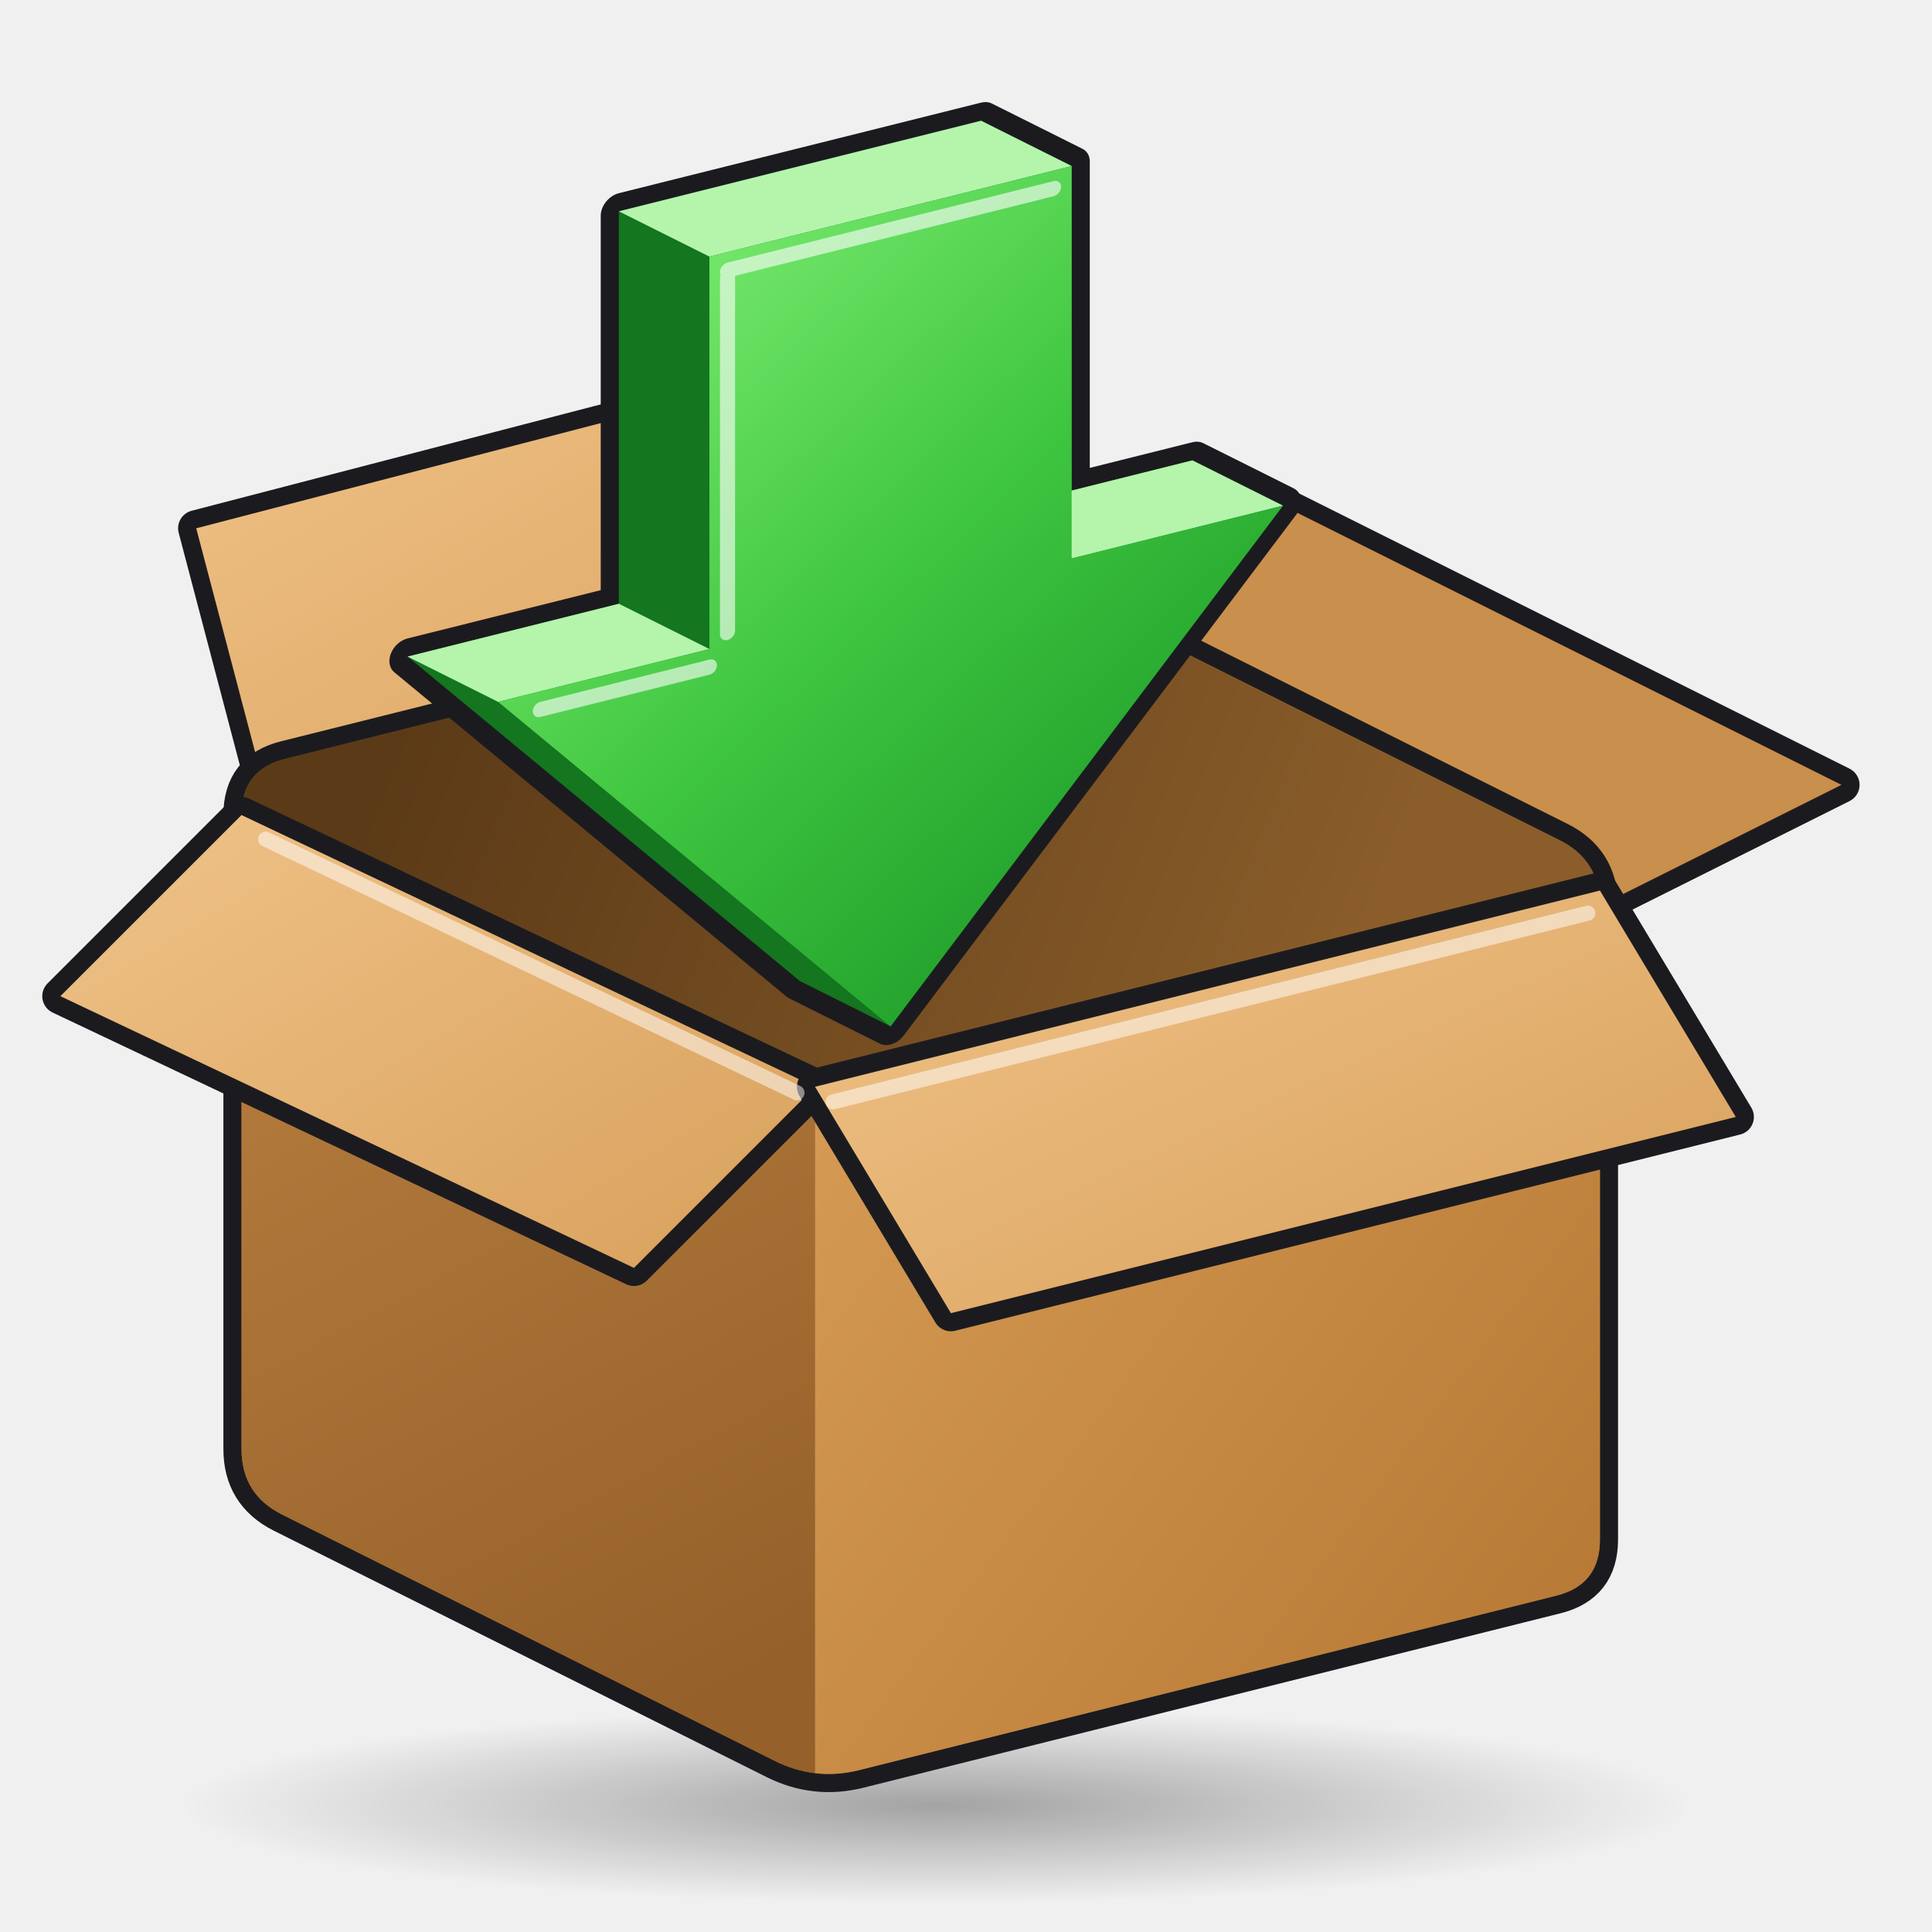
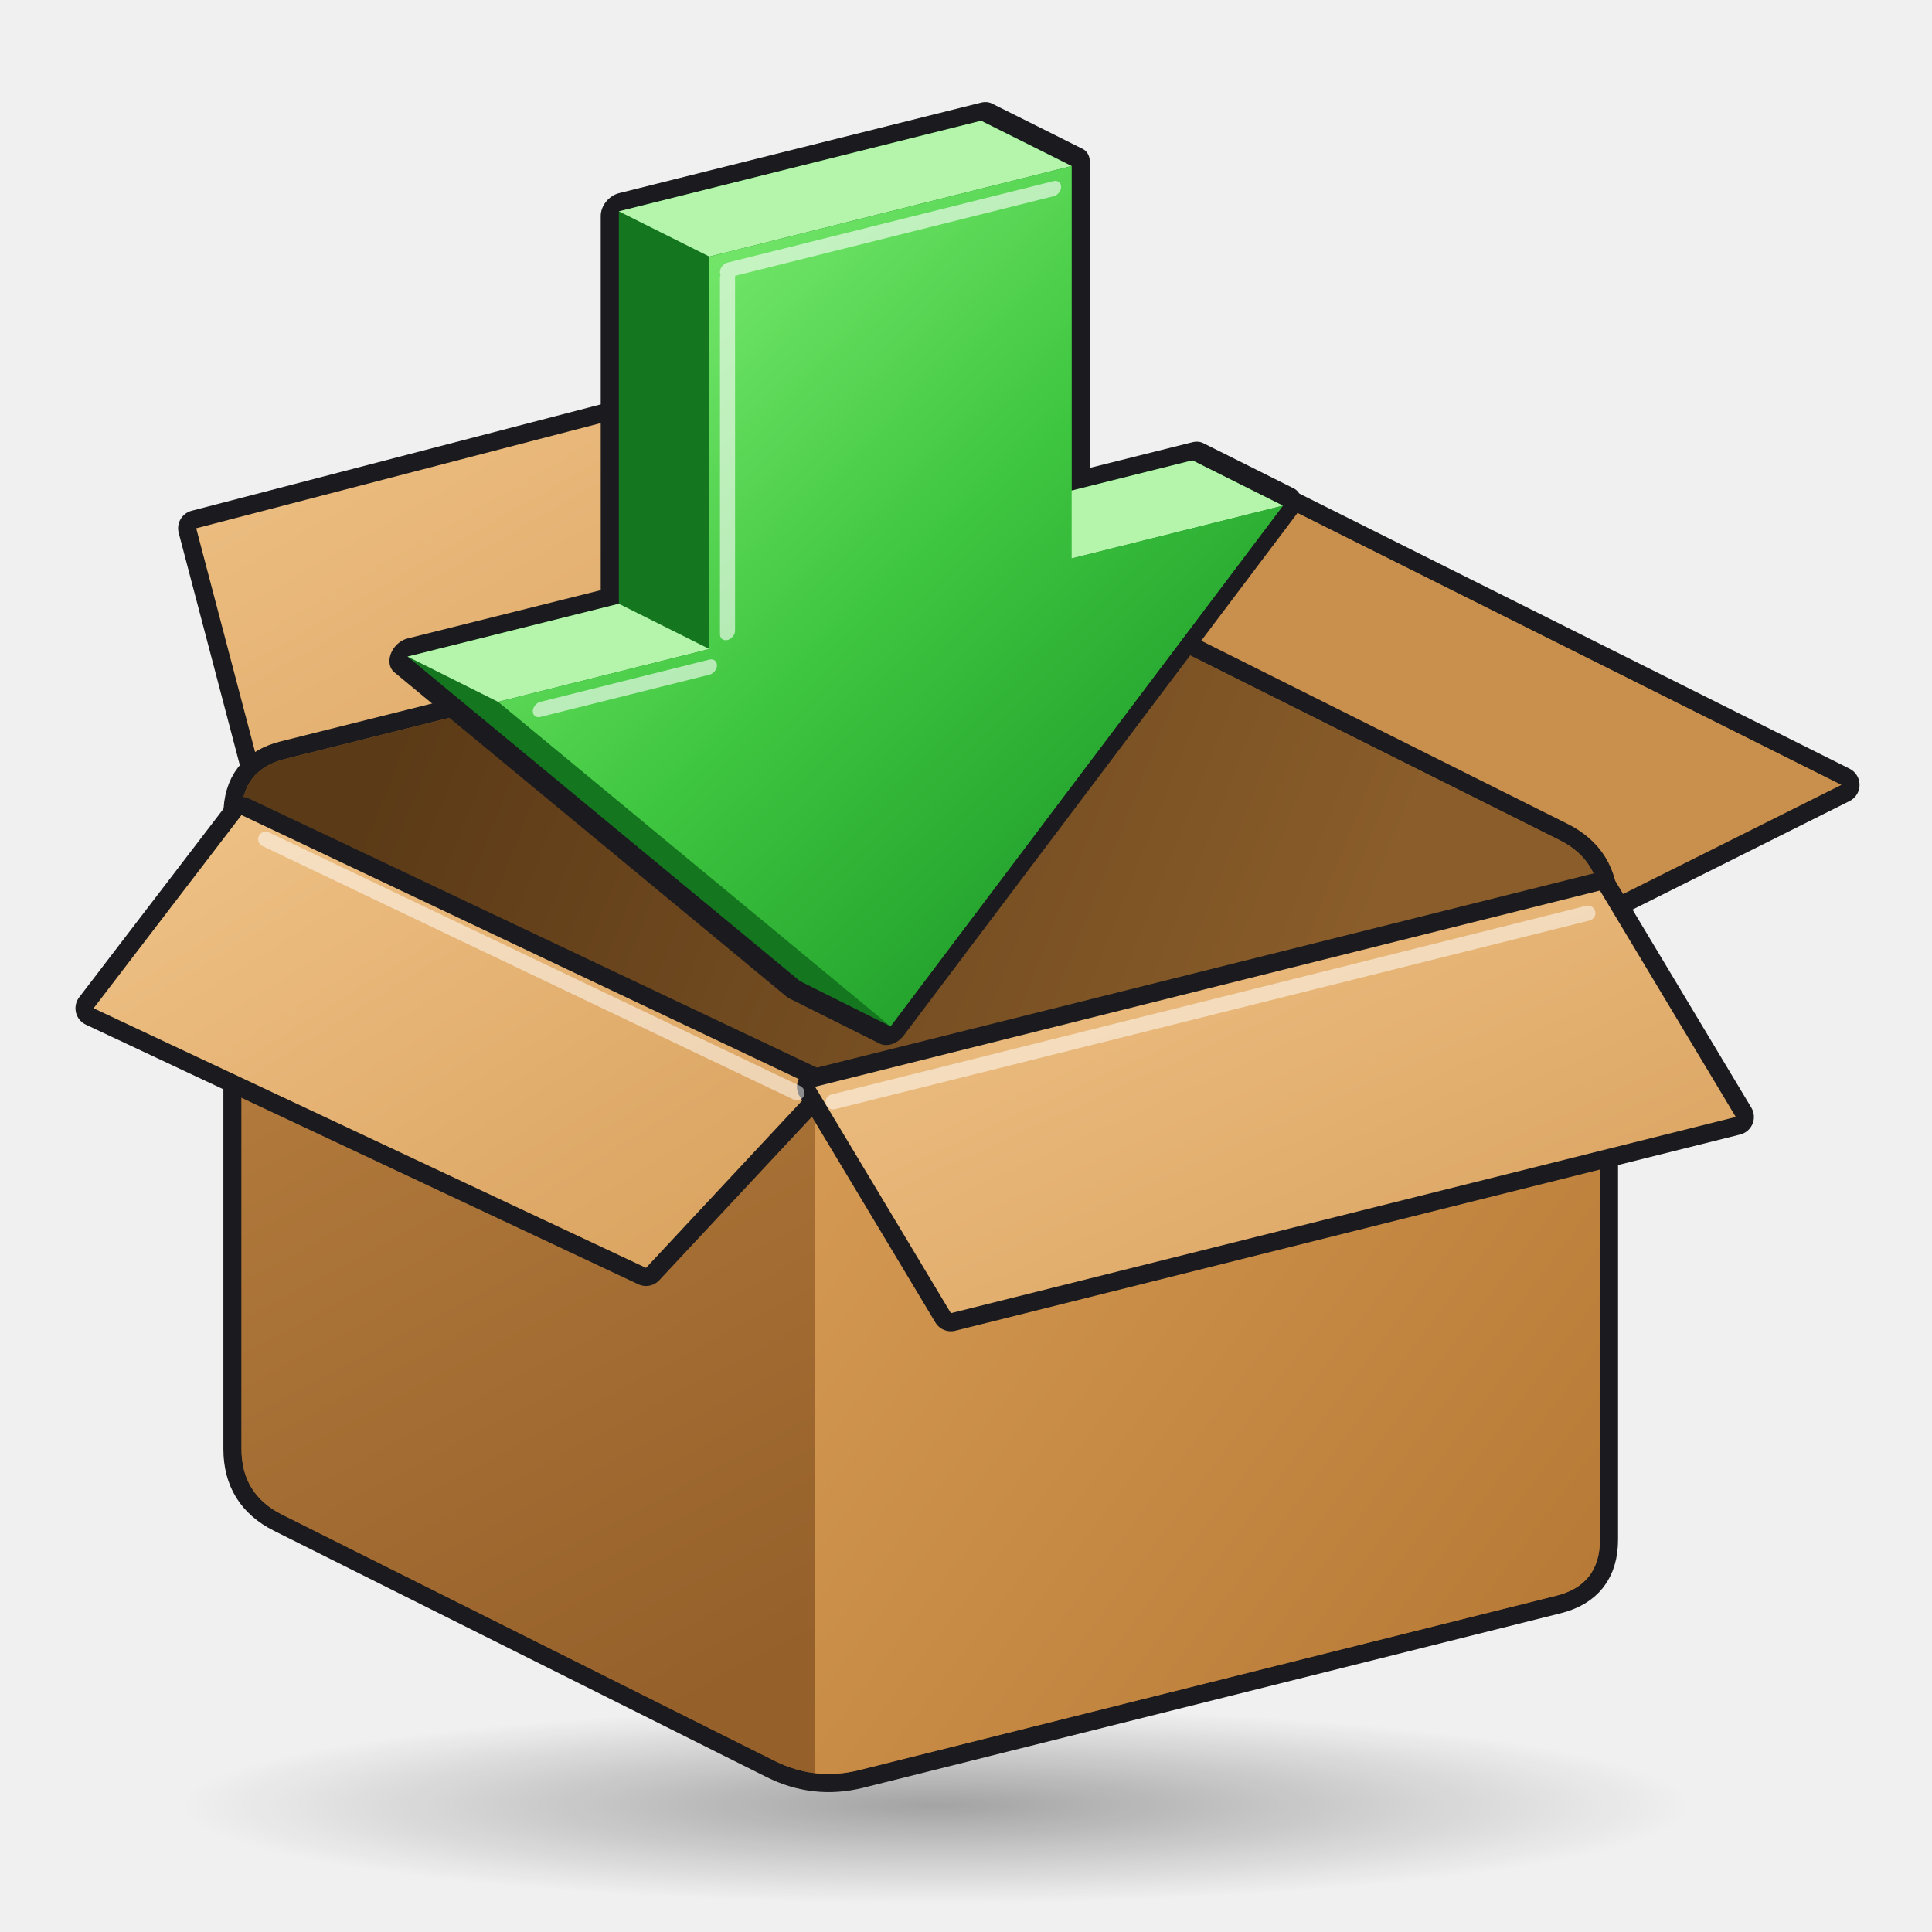
<svg xmlns="http://www.w3.org/2000/svg" viewBox="0 0 64 64">
  <style>.o{paint-order:stroke;stroke:#1b1b1f;stroke-width:1.2;stroke-linejoin:round}.h{fill:none;stroke:#fff;stroke-linecap:round}</style>
  <defs>
    <radialGradient id="shadow" cx="31" cy="59.8" r="25" gradientUnits="userSpaceOnUse" gradientTransform="translate(0 52.03) scale(1 .13)">
      <stop offset="0" stop-opacity=".32" />
      <stop offset="1" stop-opacity="0" />
    </radialGradient>
    <clipPath id="box">
      <path d="M8 27Q8 25.5 9.45 25.14L32.55 19.36Q34 19 35.34 19.67L51.66 27.83Q53 28.5 53 30L53 51Q53 52.5 51.55 52.86L28.45 58.64Q27 59 25.66 58.33L9.34 50.17Q8 49.5 8 48Z" />
    </clipPath>
    <linearGradient id="front" x1="0" y1="0" x2="26" y2="24" gradientUnits="userSpaceOnUse">
      <stop offset="0" stop-color="#d59a54" />
      <stop offset="1" stop-color="#b77a36" />
    </linearGradient>
    <linearGradient id="side" x1="9" y1="28" x2="24" y2="56" gradientUnits="userSpaceOnUse">
      <stop offset="0" stop-color="#b98040" />
      <stop offset="1" stop-color="#95602a" />
    </linearGradient>
    <linearGradient id="hollow" x1="14" y1="22" x2="44" y2="34" gradientUnits="userSpaceOnUse">
      <stop offset="0" stop-color="#5b3a17" />
      <stop offset="1" stop-color="#8a5d2a" />
    </linearGradient>
    <linearGradient id="flap" x1="0" y1="0" x2="1" y2="1">
      <stop offset="0" stop-color="#f0c388" />
      <stop offset="1" stop-color="#d8a05c" />
    </linearGradient>
    <linearGradient id="green" x1="4" y1="0" x2="22" y2="26" gradientUnits="userSpaceOnUse">
      <stop offset="0" stop-color="#7beb70" />
      <stop offset=".5" stop-color="#3fc640" />
      <stop offset="1" stop-color="#1d9a29" />
    </linearGradient>
  </defs>
  <ellipse class="from48" cx="31" cy="59.8" rx="25" ry="3.4" fill="url(#shadow)" />
  <path class="o" fill="url(#flap)" d="M9 27L34 20.5L31.5 11L6.5 17.5Z" />
  <path class="o" fill="#c98f4c" d="M34 20.5L53 30L61 26L42 16.5Z" />
  <path class="o" fill="#95602a" d="M8 27Q8 25.5 9.45 25.14L32.55 19.36Q34 19 35.34 19.67L51.66 27.83Q53 28.5 53 30L53 51Q53 52.5 51.55 52.86L28.45 58.64Q27 59 25.66 58.33L9.34 50.17Q8 49.5 8 48Z" />
  <g clip-path="url(#box)">
    <path fill="url(#side)" d="M0 22.5L27 36L27 64L0 64Z" />
    <path fill="url(#hollow)" d="M0 22.5L27 36L64 26.75L64 0L0 0Z" />
    <g transform="matrix(1 -.25 0 1 27 36)">
      <path fill="url(#front)" d="M0 0H28V26H0Z" />
    </g>
  </g>
  <g transform="matrix(1 -.25 0 1 15.5 10.5)">
    <path class="o" fill="#14761f" d="M8 0L20 0L20 13L27 13L14 27L1 13L8 13ZM5 -2.25L17 -2.25L17 10.75L24 10.75L11 24.75L-2 10.75L5 10.75ZM5 -2.25L17 -2.25L20 0L8 0ZM20 0L20 13L17 10.75L17 -2.25ZM17 10.75L24 10.75L27 13L20 13ZM27 13L14 27L11 24.75L24 10.75ZM11 24.75L-2 10.75L1 13L14 27ZM-2 10.75L5 10.75L8 13L1 13ZM5 10.75L5 -2.25L8 0L8 13Z" />
    <path fill="#b4f5ab" d="M5 -2.25L17 -2.25L20 0L8 0ZM17 10.75L24 10.75L27 13L20 13ZM-2 10.75L5 10.75L8 13L1 13Z" />
    <path fill="url(#green)" d="M8 0L20 0L20 13L27 13L14 27L1 13L8 13Z" />
    <path class="h from48" stroke-opacity=".6" stroke-width=".5" d="M8.6.6H19.4M8.6.8V12.6M2.4 13.6H8" />
  </g>
-   <path class="o" fill="url(#flap)" d="M8 27L27 36L21 42L2 33Z" />
+   <path class="o" fill="url(#flap)" d="M8 27L27 36L21.4 42L3.1 33.4Z" />
  <path class="o" fill="url(#flap)" d="M27 36L53 29.5L57.5 37L31.5 43.5Z" />
  <path class="h from48" stroke-opacity=".5" stroke-width=".5" d="M27.6 36.5L52.6 30.25M8.8 27.8L26.4 36.2" />
</svg>
